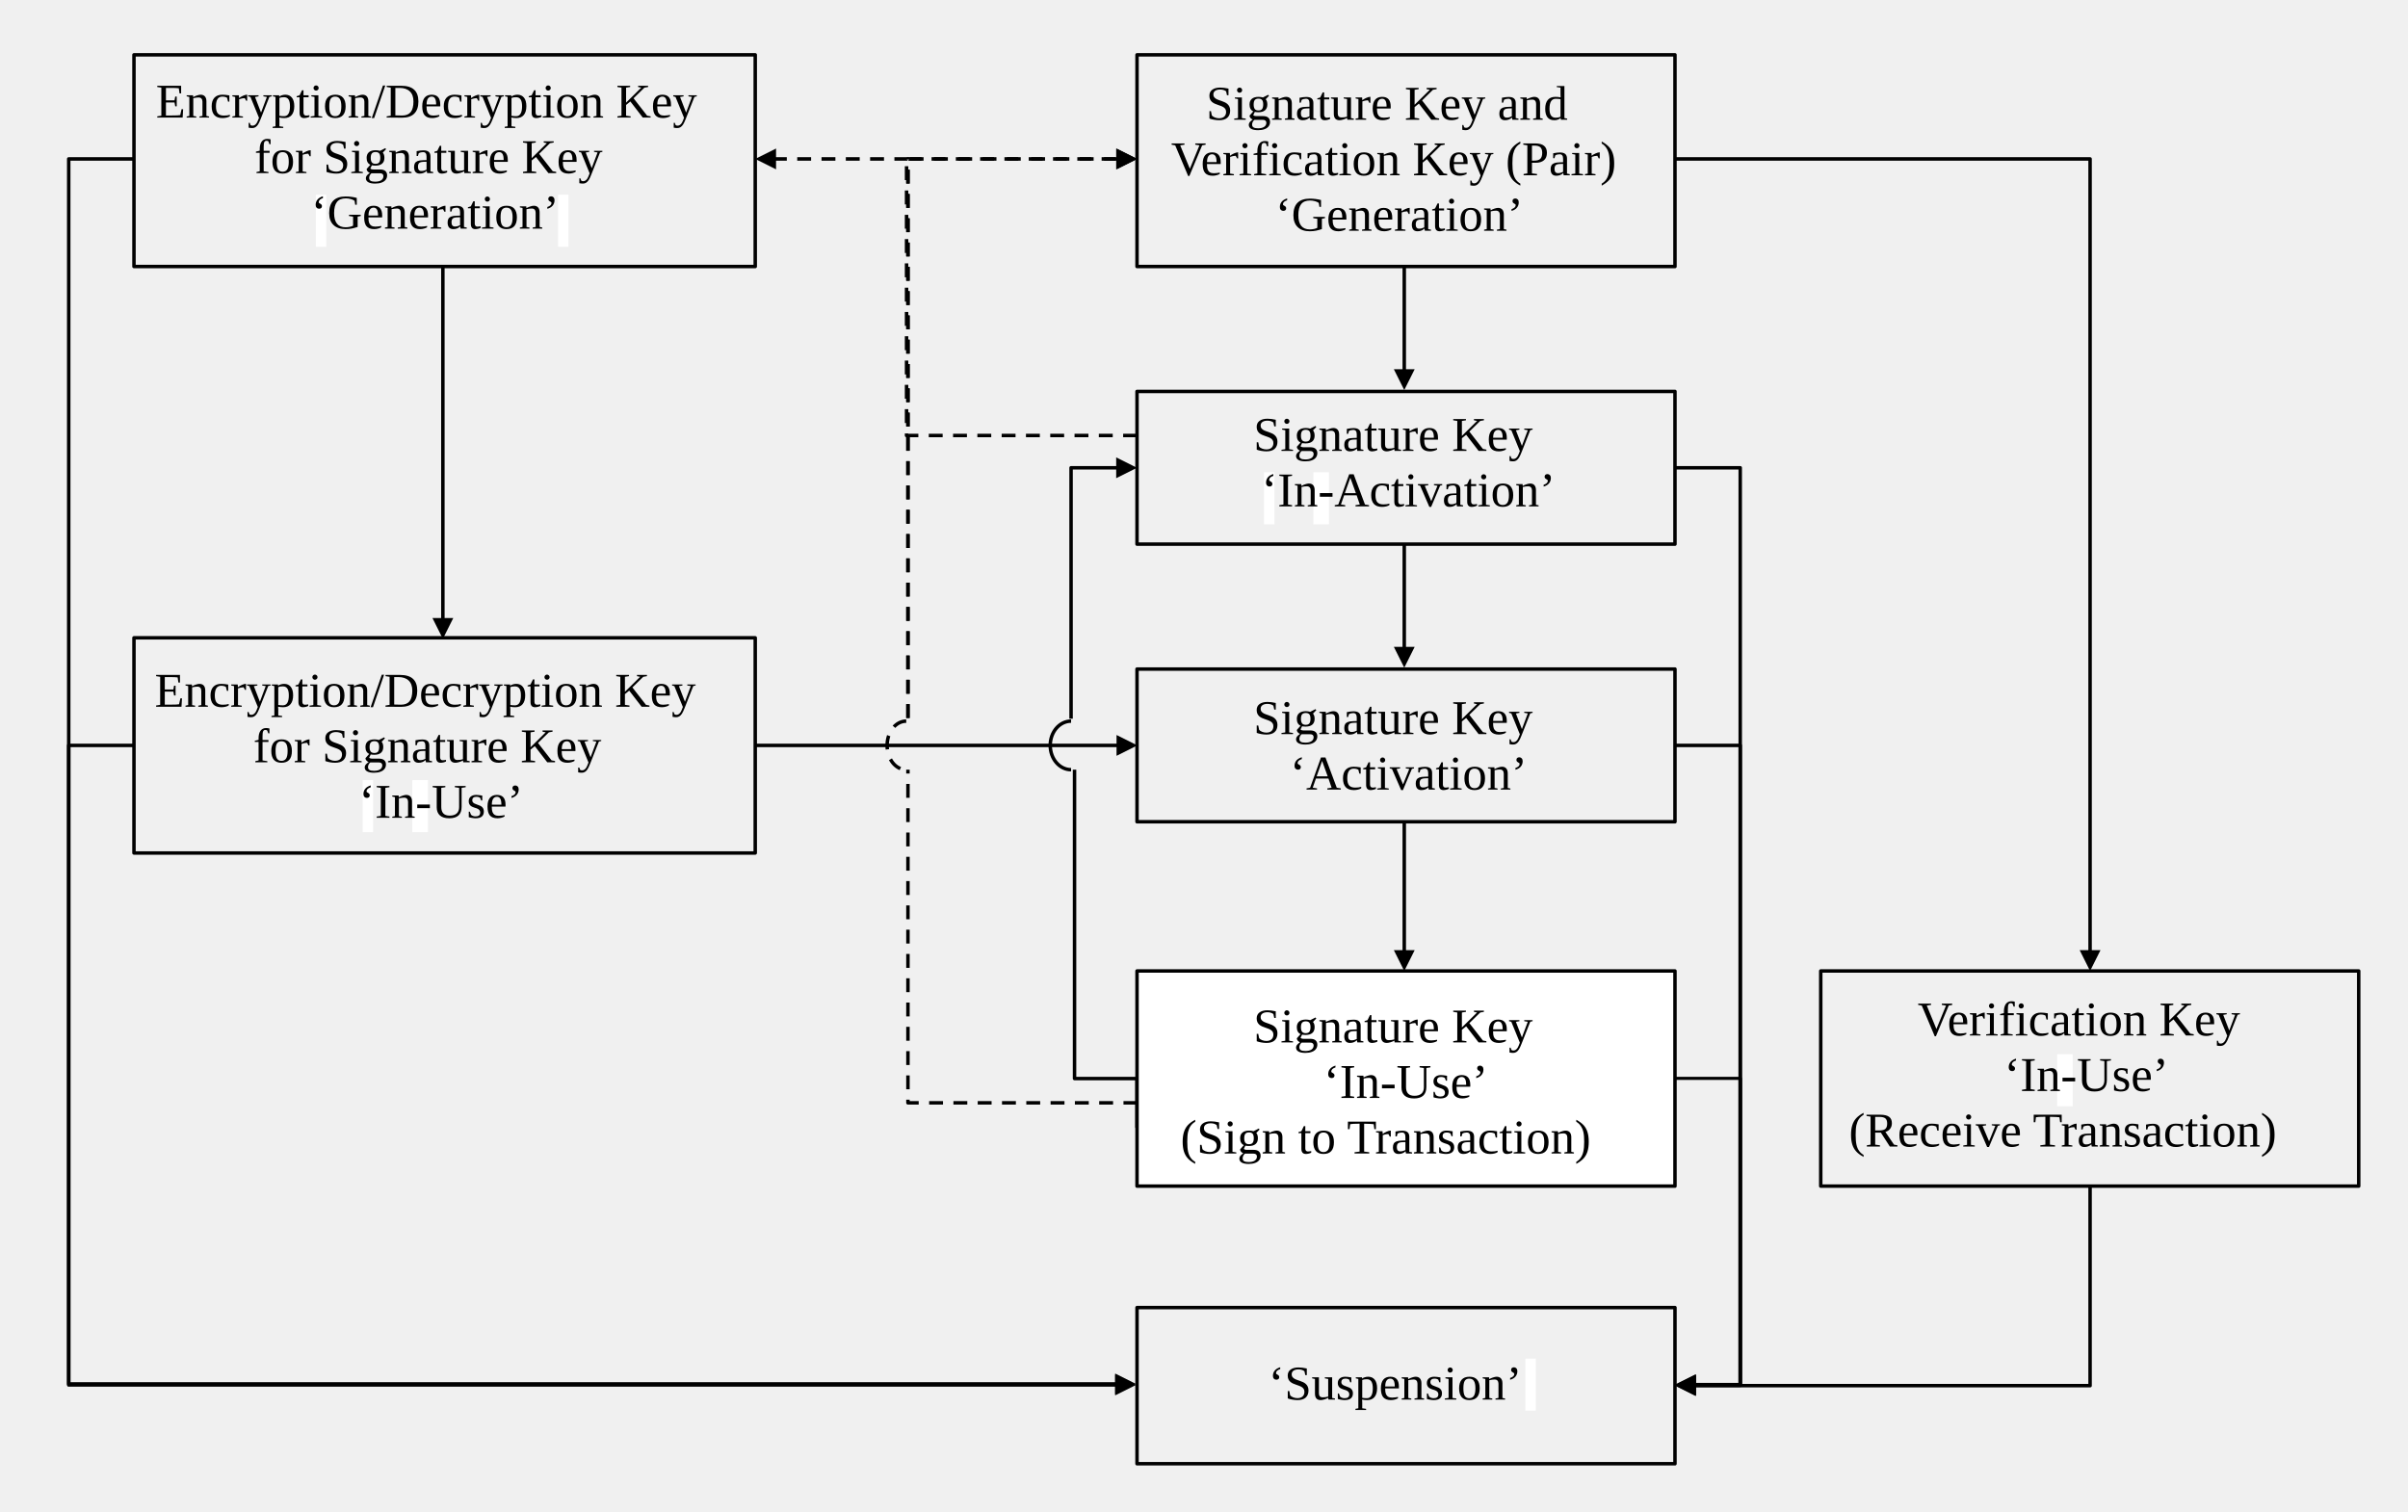
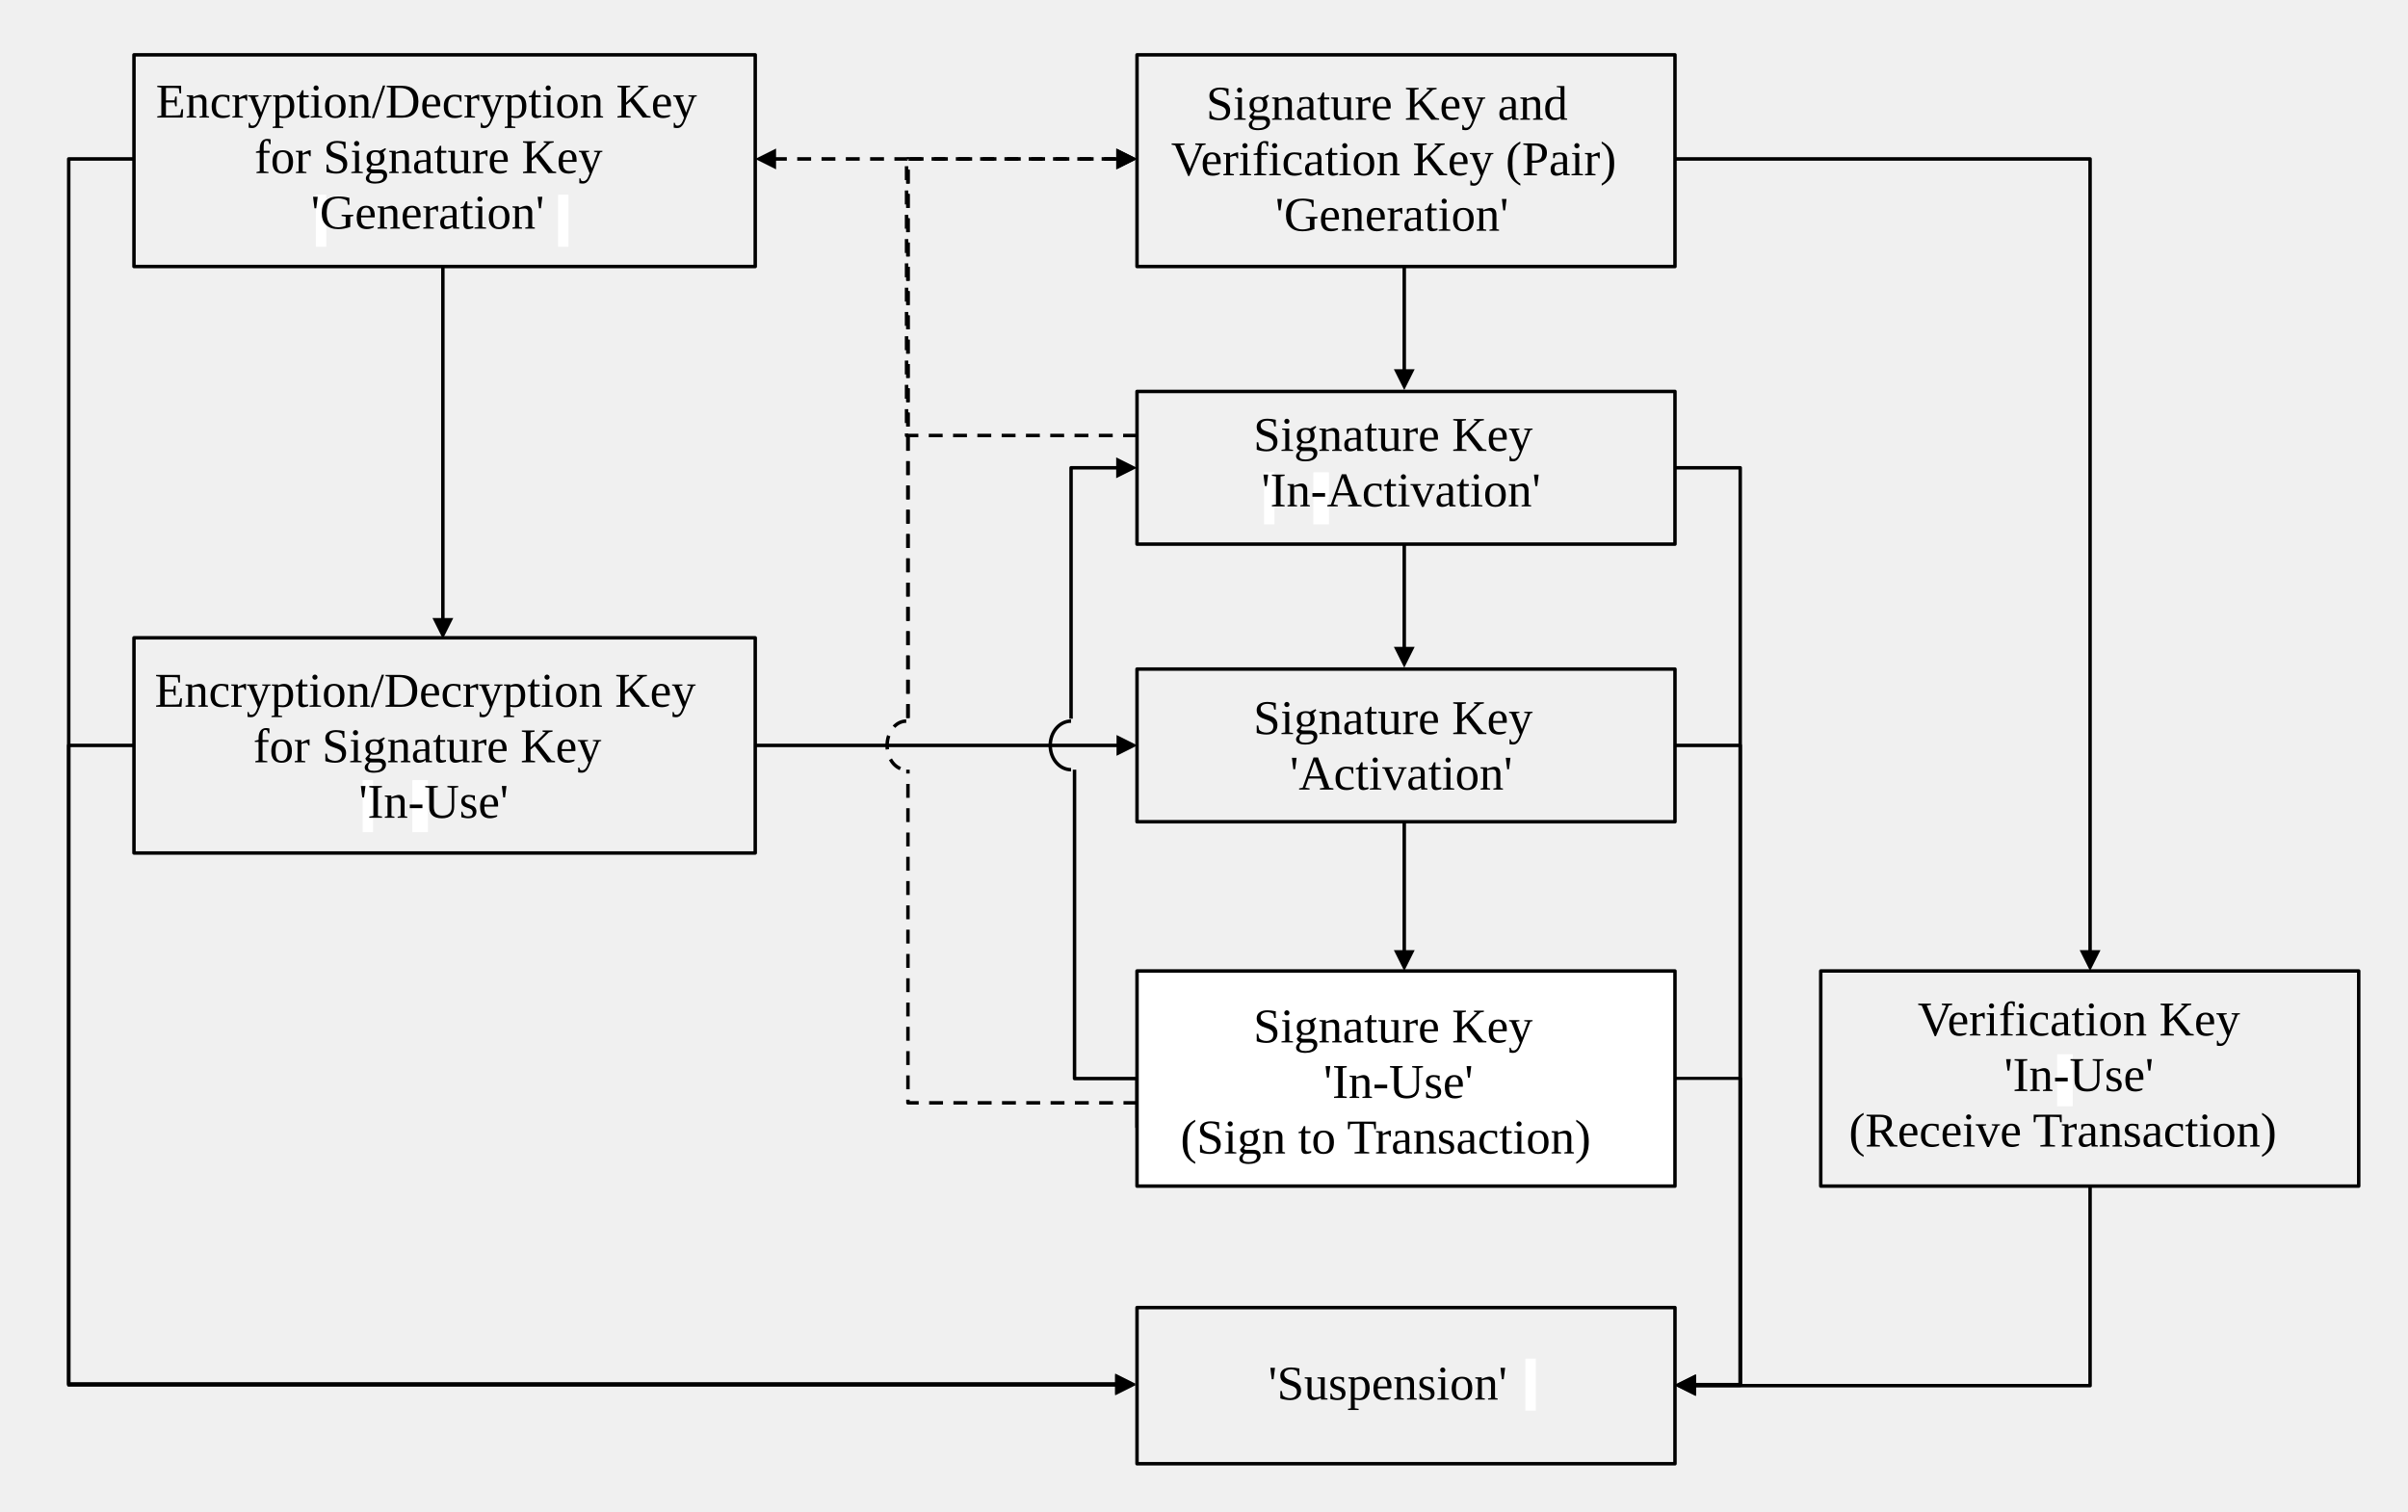
- <svg xmlns="http://www.w3.org/2000/svg" version="1.1" id="レイヤー_1" width="693.8px" height="435.6px" viewBox="0 0 693.8 435.6" xml:space="preserve">
+ <svg xmlns="http://www.w3.org/2000/svg" version="1.1" width="693.8px" height="435.6px" viewBox="0 0 693.8 435.6" xml:space="preserve">
  <rect x="38.6" y="15.8" fill="none" stroke="#000000" stroke-linejoin="round" stroke-miterlimit="10" width="179" height="61" />
  <rect x="91" y="56.1" fill-rule="evenodd" fill="#FFFFFF" width="3" height="15" />
  <rect x="160.8" y="56.1" fill-rule="evenodd" fill="#FFFFFF" width="3" height="15" />
  <rect x="38.6" y="183.8" fill="none" stroke="#000000" stroke-linejoin="round" stroke-miterlimit="10" width="179" height="62" />
  <rect x="104.5" y="224.8" fill-rule="evenodd" fill="#FFFFFF" width="3" height="15" />
  <rect x="118.8" y="224.8" fill-rule="evenodd" fill="#FFFFFF" width="4.5" height="15" />
  <rect x="327.6" y="15.8" fill="none" stroke="#000000" stroke-linejoin="round" stroke-miterlimit="10" width="155" height="61" />
  <rect x="327.6" y="192.8" fill="none" stroke="#000000" stroke-linejoin="round" stroke-miterlimit="10" width="155" height="44" />
  <rect x="327.6" y="376.8" fill="none" stroke="#000000" stroke-linejoin="round" stroke-miterlimit="10" width="155" height="45" />
  <rect x="439.5" y="391.5" fill-rule="evenodd" fill="#FFFFFF" width="3" height="15" />
  <rect x="524.6" y="279.8" fill="none" stroke="#000000" stroke-linejoin="round" stroke-miterlimit="10" width="155" height="62" />
  <rect x="592.7" y="303.8" fill-rule="evenodd" fill="#FFFFFF" width="4.5" height="15" />
  <path d="M130.6,178.1l-3,6l-3-6H130.6z M128.1,76.8l0,102.3h-1l0-102.3H128.1z" />
  <path d="M407.6,106.4l-3,6l-3-6H407.6z M405.1,76.8l0,30.6h-1l0-30.6H405.1z" />
  <path d="M407.6,186.4l-3,6l-3-6H407.6z M405.1,156.8l0,30.6h-1l0-30.6H405.1z" />
  <path d="M407.6,273.8l-3,6l-3-6H407.6z M405.1,236.8l0,38.1h-1l0-38.1H405.1z" />
  <path d="M321.3,395.8l6,3l-6,3V395.8z M38.6,46.3H19.8l0.5-0.5v353l-0.5-0.5h302.5v1H19.8c-0.3,0-0.5-0.2-0.5-0.5v-353  c0-0.3,0.2-0.5,0.5-0.5h18.7V46.3z" />
  <path d="M321.3,396.1l6,3l-6,3V396.1z M38.6,215.3H19.8l0.5-0.5v184.3l-0.5-0.5h302.5v1H19.8c-0.3,0-0.5-0.2-0.5-0.5V214.8  c0-0.3,0.2-0.5,0.5-0.5h18.7V215.3z" />
  <path d="M605.2,273.8l-3,6l-3-6H605.2z M482.6,45.3h119.6c0.3,0,0.5,0.2,0.5,0.5v229h-1v-229l0.5,0.5H482.6V45.3z" />
  <path d="M488.6,402.3l-6-3l6-3V402.3z M602.7,341.8v57.5c0,0.3-0.2,0.5-0.5,0.5H487.6v-1h114.6l-0.5,0.5v-57.5H602.7z" />
  <path d="M488.6,402.2l-6-3l6-3V402.2z M482.6,134.3h18.8c0.3,0,0.5,0.2,0.5,0.5v264.4c0,0.3-0.2,0.5-0.5,0.5h-13.7v-1h13.7l-0.5,0.5  V134.8l0.5,0.5h-18.8V134.3z" />
  <path d="M488.6,402.1l-6-3l6-3V402.1z M482.6,214.3h18.8c0.3,0,0.5,0.2,0.5,0.5v184.3c0,0.3-0.2,0.5-0.5,0.5h-13.7v-1h13.7l-0.5,0.5  V214.8l0.5,0.5h-18.8V214.3z" />
  <path fill="none" stroke="#000000" stroke-linejoin="round" stroke-miterlimit="10" stroke-dasharray="4,3" d="M261.1,207.8  c-3,0-5.5,3.1-5.5,7c0,3.9,2.4,7,5.5,7" />
  <path d="M488.6,402l-6-3l6-3V402z M482.6,310.3h18.8c0.3,0,0.5,0.2,0.5,0.5V399c0,0.3-0.2,0.5-0.5,0.5h-13.7v-1h13.7l-0.5,0.5v-88.3  l0.5,0.5h-18.8V310.3z" />
  <path d="M321.6,131.8l6,3l-6,3V131.8z M308.1,207.1v-72.3c0-0.3,0.2-0.5,0.5-0.5h14.1v1h-14.1l0.5-0.5v72.3H308.1z" />
  <path d="M321.7,211.8l6,3l-6,3V211.8z M217.6,214.3l105.1,0v1l-105.1,0V214.3z" />
  <path fill="none" stroke="#000000" stroke-linejoin="round" stroke-miterlimit="10" d="M308.6,207.8c-3.3,0-6,3.1-6,7  c0,3.9,2.7,7,6,7" />
  <polyline fill="none" stroke="#000000" stroke-linejoin="round" stroke-miterlimit="10" stroke-dasharray="4,3" points="  327.7,317.8 261.6,317.8 261.6,221.8 " />
  <rect x="327.6" y="310.8" fill="#000000" width="11" height="14" />
  <rect x="327.6" y="310.8" fill="none" stroke="#000000" stroke-linejoin="round" stroke-miterlimit="10" width="11" height="14" />
  <polyline fill="none" stroke="#000000" stroke-linejoin="round" stroke-miterlimit="10" points="327.7,310.8 309.6,310.8  309.6,221.8 " />
  <path d="M223.6,42.8l-6,3l6,3V42.8z M226.7,45.3h-4v1h4V45.3z M233.7,45.3h-4v1h4V45.3z M240.7,45.3h-4v1h4V45.3z M247.7,45.3h-4v1  h4V45.3z M254.7,45.3h-4v1h4V45.3z M262.1,45.9v-0.1c0-0.3-0.2-0.5-0.5-0.5h-3.9v1h3.9l-0.5-0.5v0.1H262.1z M262.1,52.9v-4h-1v4  H262.1z M262.1,59.9v-4h-1v4H262.1z M262.1,66.9v-4h-1v4H262.1z M262.1,73.9v-4h-1v4H262.1z M262.1,80.9v-4h-1v4H262.1z M262.1,87.9  v-4h-1v4H262.1z M262.1,94.9v-4h-1v4H262.1z M262.1,101.9v-4h-1v4H262.1z M262.1,108.9v-4h-1v4H262.1z M262.1,115.9v-4h-1v4H262.1z   M262.1,122.9v-4h-1v4H262.1z M262.1,129.9v-4h-1v4H262.1z M262.1,136.9v-4h-1v4H262.1z M262.1,143.9v-4h-1v4H262.1z M262.1,150.9  v-4h-1v4H262.1z M262.1,157.9v-4h-1v4H262.1z M262.1,164.9v-4h-1v4H262.1z M262.1,171.9v-4h-1v4H262.1z M262.1,178.9v-4h-1v4H262.1z   M262.1,185.9v-4h-1v4H262.1z M262.1,192.9v-4h-1v4H262.1z M262.1,199.9v-4h-1v4H262.1z M262.1,206.9v-4h-1v4H262.1z" />
  <path d="M321.7,42.8l6,3l-6,3V42.8z M317.4,45.3h4v1h-4V45.3z M310.4,45.3h4v1h-4V45.3z M303.4,45.3h4v1h-4V45.3z M296.4,45.3h4v1  h-4V45.3z M289.4,45.3h4v1h-4V45.3z M282.4,45.3h4v1h-4V45.3z M275.4,45.3h4v1h-4V45.3z M268.4,45.3h4v1h-4V45.3z M261.1,45.9v-0.1  c0-0.3,0.2-0.5,0.5-0.5h3.9v1h-3.9l0.5-0.5v0.1H261.1z M261.1,52.9v-4h1v4H261.1z M261.1,59.9v-4h1v4H261.1z M261.1,66.9v-4h1v4  H261.1z M261.1,73.9v-4h1v4H261.1z M261.1,80.9v-4h1v4H261.1z M261.1,87.9v-4h1v4H261.1z M261.1,94.9v-4h1v4H261.1z M261.1,101.9v-4  h1v4H261.1z M261.1,108.9v-4h1v4H261.1z M261.1,115.9v-4h1v4H261.1z M261.1,122.9v-4h1v4H261.1z M261.1,129.9v-4h1v4H261.1z   M261.1,136.9v-4h1v4H261.1z M261.1,143.9v-4h1v4H261.1z M261.1,150.9v-4h1v4H261.1z M261.1,157.9v-4h1v4H261.1z M261.1,164.9v-4h1  v4H261.1z M261.1,171.9v-4h1v4H261.1z M261.1,178.9v-4h1v4H261.1z M261.1,185.9v-4h1v4H261.1z M261.1,192.9v-4h1v4H261.1z   M261.1,199.9v-4h1v4H261.1z M261.1,206.9v-4h1v4H261.1z" />
  <path d="M321.6,48.8l6-3l-6-3V48.8z M318.1,46.3h4v-1h-4V46.3z M311.1,46.3h4v-1h-4V46.3z M304.1,46.3h4v-1h-4V46.3z M297.1,46.3h4  v-1h-4V46.3z M290.1,46.3h4v-1h-4V46.3z M283.1,46.3h4v-1h-4V46.3z M276.1,46.3h4v-1h-4V46.3z M269.1,46.3h4v-1h-4V46.3z   M262.1,46.3h4v-1h-4V46.3z M261.7,51.9v-4h-1v4H261.7z M261.7,58.9v-4h-1v4H261.7z M261.7,65.9v-4h-1v4H261.7z M261.7,72.9v-4h-1v4  H261.7z M261.7,79.9v-4h-1v4H261.7z M261.7,86.9v-4h-1v4H261.7z M261.7,93.9v-4h-1v4H261.7z M261.7,100.9v-4h-1v4H261.7z   M261.7,107.9v-4h-1v4H261.7z M261.7,114.9v-4h-1v4H261.7z M261.7,121.9v-4h-1v4H261.7z M264.6,125h-3.4l0.5,0.5v-0.6h-1v0.6  c0,0.3,0.2,0.5,0.5,0.5h3.4V125z M271.6,125h-4v1h4V125z M278.6,125h-4v1h4V125z M285.6,125h-4v1h4V125z M292.6,125h-4v1h4V125z   M299.6,125h-4v1h4V125z M306.6,125h-4v1h4V125z M313.6,125h-4v1h4V125z M320.6,125h-4v1h4V125z M327.6,125h-4v1h4V125z" />
  <rect x="327.6" y="112.8" fill="none" stroke="#000000" stroke-linejoin="round" stroke-miterlimit="10" width="155" height="44" />
  <rect x="364.2" y="136.1" fill-rule="evenodd" fill="#FFFFFF" width="3" height="15" />
  <rect x="378.4" y="136.1" fill-rule="evenodd" fill="#FFFFFF" width="4.5" height="15" />
  <rect x="327.6" y="279.8" fill="#FFFFFF" width="155" height="62" />
  <rect x="327.6" y="279.8" fill="none" stroke="#000000" stroke-linejoin="round" stroke-miterlimit="10" width="155" height="62" />
  <rect x="381.4" y="303.8" fill-rule="evenodd" fill="#FFFFFF" width="3" height="15" />
  <rect x="395.7" y="303.8" fill-rule="evenodd" fill="#FFFFFF" width="4.5" height="15" />
  <rect x="40.4" y="21.9" fill-rule="evenodd" fill="none" width="174" height="54.1" />
  <text transform="matrix(1 0 0 1 44.9051 33.8844)">
    <tspan x="0" y="0" font-size="14px">Encryption/Decryption Key </tspan>
    <tspan x="28.4" y="16" font-size="14px">for Signature Key </tspan>
-     <tspan x="44.7" y="32" font-size="14px">‘Generation’</tspan>
+     <tspan x="44.7" y="32" font-size="14px">'Generation'</tspan>
  </text>
  <rect x="328.4" y="22.5" fill-rule="evenodd" fill="none" width="153.4" height="46.6" />
  <text transform="matrix(1 0 0 1 347.5177 34.5019)">
    <tspan x="0" y="0" font-size="14px">Signature Key and </tspan>
    <tspan x="-10.1" y="16" font-size="14px">Verification Key (Pair)  </tspan>
-     <tspan x="19.9" y="32" font-size="14px">‘Generation’</tspan>
+     <tspan x="19.9" y="32" font-size="14px">'Generation'</tspan>
  </text>
  <rect x="333.2" y="117.9" fill="none" width="143.8" height="39.7" />
  <text transform="matrix(1 0 0 1 361.1421 129.9267)">
    <tspan x="0" y="0" font-size="14px">Signature Key  </tspan>
-     <tspan x="2.3" y="16" font-size="14px">‘In-Activation’</tspan>
+     <tspan x="2.3" y="16" font-size="14px">'In-Activation'</tspan>
  </text>
  <rect x="327" y="199.5" fill-rule="evenodd" fill="none" width="156.2" height="31.5" />
  <text transform="matrix(1 0 0 1 361.1413 211.5363)">
    <tspan x="0" y="0" font-size="14px">Signature Key  </tspan>
-     <tspan x="10.5" y="16" font-size="14px">‘Activation’</tspan>
+     <tspan x="10.5" y="16" font-size="14px">'Activation'</tspan>
  </text>
  <rect x="330.1" y="288.4" fill-rule="evenodd" fill="none" width="150" height="45.9" />
  <text transform="matrix(1 0 0 1 361.1414 300.3939)">
    <tspan x="0" y="0" font-size="14px">Signature Key  </tspan>
-     <tspan x="20.2" y="16" font-size="14px">‘In-Use’</tspan>
+     <tspan x="20.2" y="16" font-size="14px">'In-Use'</tspan>
    <tspan x="-21" y="32" font-size="14px">(Sign to Transaction)</tspan>
  </text>
-   <text transform="matrix(1 0 0 1 365.4207 403.319)" font-size="14px">‘Suspension’</text>
+   <text transform="matrix(1 0 0 1 365.4207 403.319)" font-size="14px">'Suspension'</text>
  <rect x="527.5" y="286.4" fill-rule="evenodd" fill="none" width="147.3" height="54.1" />
  <text transform="matrix(1 0 0 1 552.5182 298.3931)">
    <tspan x="0" y="0" font-size="14px">Verification Key  </tspan>
-     <tspan x="24.9" y="16" font-size="14px">‘In-Use’</tspan>
+     <tspan x="24.9" y="16" font-size="14px">'In-Use'</tspan>
    <tspan x="-19.8" y="32" font-size="14px">(Receive Transaction)</tspan>
  </text>
  <rect x="39" y="191.6" fill-rule="evenodd" fill="none" width="176" height="47.3" />
  <text transform="matrix(1 0 0 1 44.5723 203.6589)">
    <tspan x="0" y="0" font-size="14px">Encryption/Decryption Key </tspan>
    <tspan x="28.4" y="16" font-size="14px">for Signature Key  </tspan>
-     <tspan x="58.8" y="32" font-size="14px">‘In-Use’</tspan>
+     <tspan x="58.8" y="32" font-size="14px">'In-Use'</tspan>
  </text>
</svg>
